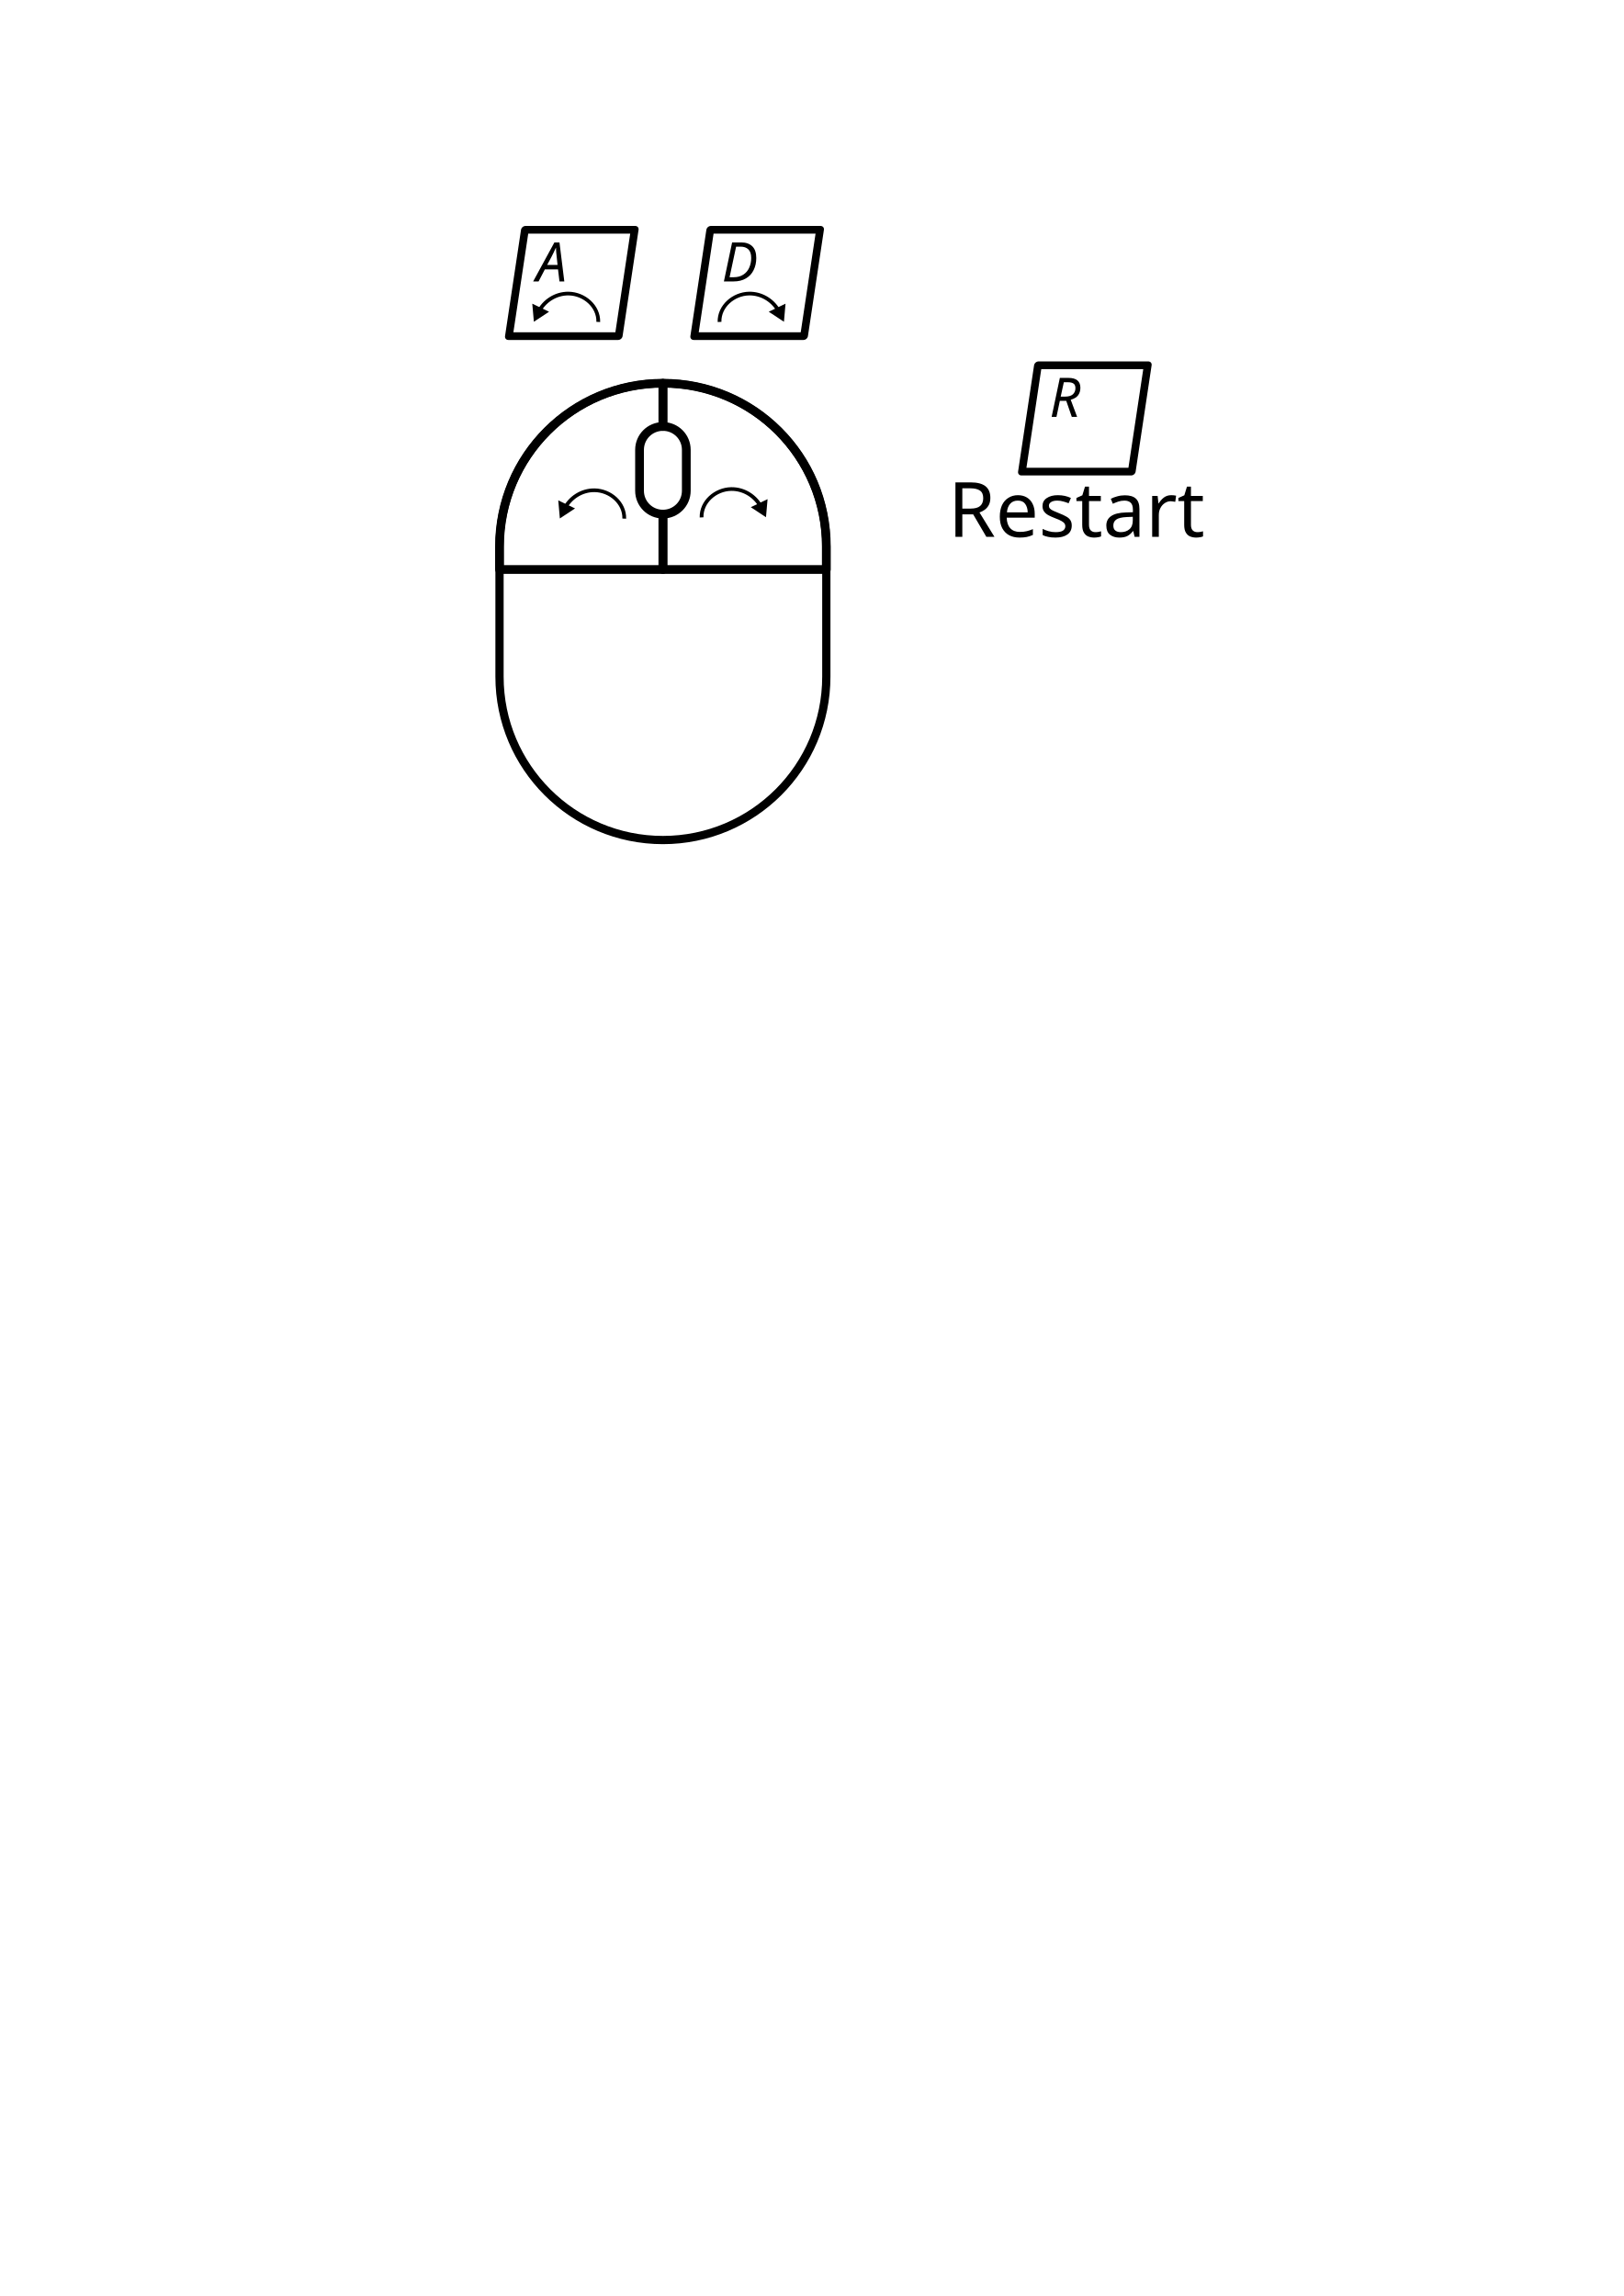
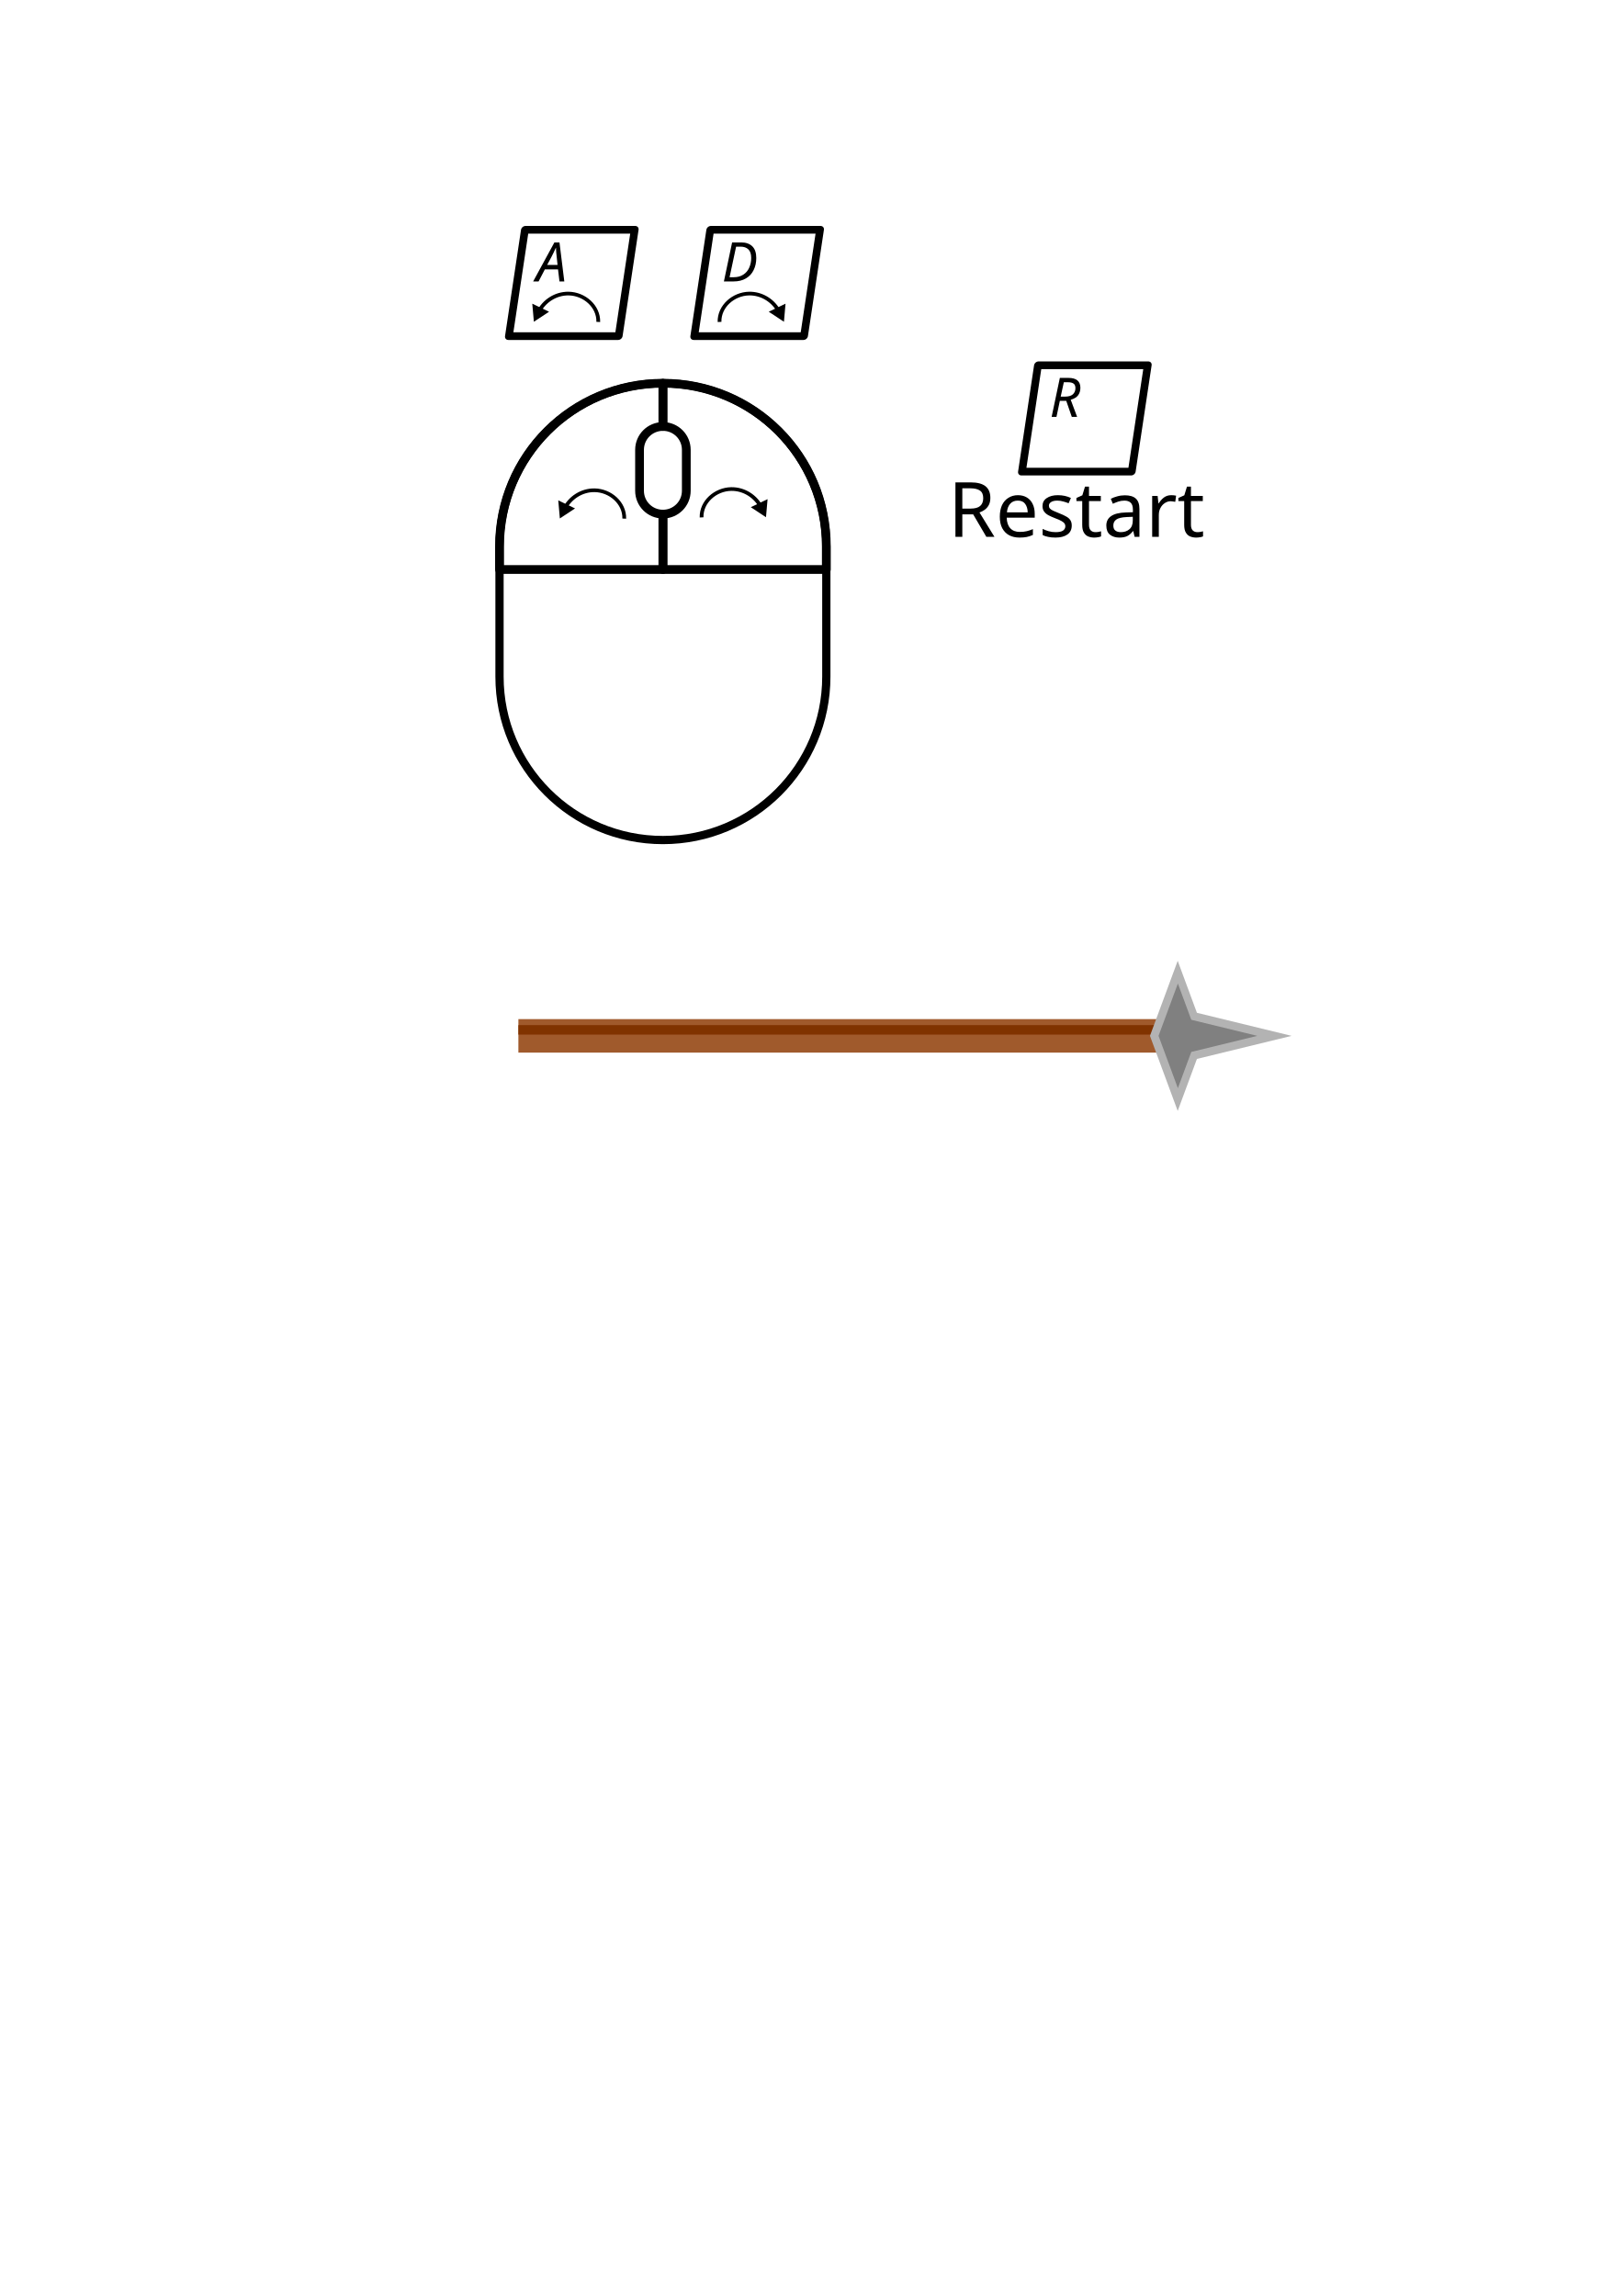
<svg xmlns="http://www.w3.org/2000/svg" width="210mm" height="297mm" viewBox="0 0 210 297" version="1.1" id="svg8">
  <defs id="defs2">
    <marker style="overflow:visible" id="TriangleOutM" refX="0.0" refY="0.0" orient="auto">
      <path transform="scale(0.4)" style="fill-rule:evenodd;stroke:#000000;stroke-width:1pt;stroke-opacity:1;fill:#000000;fill-opacity:1" d="M 5.77,0.0 L -2.88,5.0 L -2.88,-5.0 L 5.77,0.0 z " id="path1083" />
    </marker>
    <marker style="overflow:visible" id="TriangleOutL" refX="0.0" refY="0.0" orient="auto">
      <path transform="scale(0.8)" style="fill-rule:evenodd;stroke:#000000;stroke-width:1pt;stroke-opacity:1;fill:#000000;fill-opacity:1" d="M 5.77,0.0 L -2.88,5.0 L -2.88,-5.0 L 5.77,0.0 z " id="path1080" />
    </marker>
    <marker style="overflow:visible" id="Arrow1Lstart" refX="0.0" refY="0.0" orient="auto">
      <path transform="scale(0.8) translate(12.5,0)" style="fill-rule:evenodd;stroke:#000000;stroke-width:1pt;stroke-opacity:1;fill:#000000;fill-opacity:1" d="M 0.0,0.0 L 5.0,-5.0 L -12.5,0.0 L 5.0,5.0 L 0.0,0.0 z " id="path938" />
    </marker>
    <marker style="overflow:visible" id="TriangleOutM-6" refX="0" refY="0" orient="auto">
      <path transform="scale(0.4)" style="fill:#000000;fill-opacity:1;fill-rule:evenodd;stroke:#000000;stroke-width:1pt;stroke-opacity:1" d="M 5.77,0 -2.88,5 V -5 Z" id="path1083-4" />
    </marker>
    <marker style="overflow:visible" id="TriangleOutM-6-4" refX="0" refY="0" orient="auto">
      <path transform="scale(0.4)" style="fill:#000000;fill-opacity:1;fill-rule:evenodd;stroke:#000000;stroke-width:1pt;stroke-opacity:1" d="M 5.77,0 -2.88,5 V -5 Z" id="path1083-4-7" />
    </marker>
    <marker style="overflow:visible" id="TriangleOutM-6-4-0" refX="0" refY="0" orient="auto">
      <path transform="scale(0.4)" style="fill:#000000;fill-opacity:1;fill-rule:evenodd;stroke:#000000;stroke-width:1pt;stroke-opacity:1" d="M 5.77,0 -2.88,5 V -5 Z" id="path1083-4-7-9" />
    </marker>
    <marker style="overflow:visible" id="TriangleOutM-6-4-2" refX="0" refY="0" orient="auto">
      <path transform="scale(0.4)" style="fill:#000000;fill-opacity:1;fill-rule:evenodd;stroke:#000000;stroke-width:1pt;stroke-opacity:1" d="M 5.77,0 -2.88,5 V -5 Z" id="path1083-4-7-6" />
    </marker>
    <marker style="overflow:visible" id="TriangleOutM-6-4-0-3" refX="0" refY="0" orient="auto">
      <path transform="scale(0.4)" style="fill:#000000;fill-opacity:1;fill-rule:evenodd;stroke:#000000;stroke-width:1pt;stroke-opacity:1" d="M 5.77,0 -2.88,5 V -5 Z" id="path1083-4-7-9-4" />
    </marker>
    <marker style="overflow:visible" id="TriangleOutM-6-4-0-3-2" refX="0" refY="0" orient="auto">
      <path transform="scale(0.4)" style="fill:#000000;fill-opacity:1;fill-rule:evenodd;stroke:#000000;stroke-width:1pt;stroke-opacity:1" d="M 5.77,0 -2.88,5 V -5 Z" id="path1083-4-7-9-4-7" />
    </marker>
    <marker style="overflow:visible" id="TriangleOutM-6-4-0-3-2-3" refX="0" refY="0" orient="auto">
      <path transform="scale(0.4)" style="fill:#000000;fill-opacity:1;fill-rule:evenodd;stroke:#000000;stroke-width:1pt;stroke-opacity:1" d="M 5.77,0 -2.88,5 V -5 Z" id="path1083-4-7-9-4-7-8" />
    </marker>
  </defs>
  <g id="layer1">
    <g id="g3320">
      <g id="g1978" transform="translate(46.80625,35.93655)">
        <g id="g1556">
          <path id="rect835" style="fill:none;stroke:#000000;stroke-width:4.282;stroke-linecap:round;stroke-linejoin:round;stroke-miterlimit:4;stroke-dasharray:none" d="m 147.143,51.553 c -44.251,0 -79.875,35.624 -79.875,79.875 v 11.178 h 79.875 v -27.07 c -6.331,0 -11.428,-5.096 -11.428,-11.428 V 84.107 c 0,-6.331 5.096,-11.43 11.428,-11.43 z" transform="scale(0.2645833)" />
          <path id="rect835-5" style="fill:none;stroke:#000000;stroke-width:4.282;stroke-linecap:round;stroke-linejoin:round;stroke-miterlimit:4;stroke-dasharray:none" d="m 147.143,51.553 v 21.125 c 6.331,0 11.428,5.098 11.428,11.43 v 20 c 0,6.331 -5.096,11.428 -11.428,11.428 v 27.07 h 79.875 v -11.178 c 0,-44.251 -35.624,-79.875 -79.875,-79.875 z" transform="scale(0.2645833)" />
          <rect style="fill:none;stroke:#000000;stroke-width:1.066;stroke-linecap:round;stroke-linejoin:round;stroke-miterlimit:4;stroke-dasharray:none" id="rect10" width="42.267" height="59.087" x="17.798" y="13.64" ry="21.134" />
        </g>
        <g id="g1539-0-7" transform="matrix(0.8087856,1.645186,-1.594783,0.834347,37.65663,-114.4863)">
          <path style="fill:none;fill-rule:evenodd;stroke:#000000;stroke-width:0.265;stroke-miterlimit:4;stroke-dasharray:none;marker-end:url(#TriangleOutM-6-4)" id="path936-2-7" transform="matrix(0.3609352,0.9407083,-0.9067548,0.4072981,74.20486,-49.55671)" d="m 73.513,31.778 c -0.836,0.767 -2.158,0.573 -2.875,-0.256 -0.599,-0.693 -0.712,-1.698 -0.347,-2.528" />
        </g>
        <g id="g1539-0-7-8" transform="matrix(-0.8087856,1.645186,1.594783,0.834347,40.20699,-114.3273)">
          <path style="fill:none;fill-rule:evenodd;stroke:#000000;stroke-width:0.265;stroke-miterlimit:4;stroke-dasharray:none;marker-end:url(#TriangleOutM-6-4-0)" id="path936-2-7-2" transform="matrix(0.3609352,0.9407083,-0.9067548,0.4072981,74.20486,-49.55671)" d="m 73.513,31.778 c -0.836,0.767 -2.158,0.573 -2.875,-0.256 -0.599,-0.693 -0.712,-1.698 -0.347,-2.528" />
        </g>
      </g>
      <g id="g2459" transform="translate(0,6.211256)">
        <rect style="fill:none;stroke:#000000;stroke-width:1.006;stroke-linecap:round;stroke-linejoin:round;stroke-miterlimit:4;stroke-dasharray:none" id="rect2018" width="14.197" height="13.908" x="71.424" y="23.778" transform="matrix(1,0,-0.1486867,0.9888844,0,0)" />
        <text xml:space="preserve" style="font-style:italic;font-variant:normal;font-weight:normal;font-stretch:normal;font-size:7.056px;line-height:1.25;font-family:sans-serif;-inkscape-font-specification:'sans-serif Italic';fill:#000000;fill-opacity:1;stroke:none;stroke-width:0.265" x="69.358" y="30.195" id="text2022">
          <tspan id="tspan2020" x="69.358" y="30.195" style="font-style:italic;font-variant:normal;font-weight:normal;font-stretch:normal;font-size:7.056px;font-family:sans-serif;-inkscape-font-specification:'sans-serif Italic';stroke-width:0.265">A</tspan>
        </text>
        <g id="g1539-0-7-8-1" transform="matrix(-0.8087856,1.645186,1.594783,0.834347,83.65296,-110.0448)">
          <path style="fill:none;fill-rule:evenodd;stroke:#000000;stroke-width:0.265;stroke-miterlimit:4;stroke-dasharray:none;marker-end:url(#TriangleOutM-6-4-0-3)" id="path936-2-7-2-6" transform="matrix(0.3609352,0.9407083,-0.9067548,0.4072981,74.20486,-49.55671)" d="m 73.513,31.778 c -0.836,0.767 -2.158,0.573 -2.875,-0.256 -0.599,-0.693 -0.712,-1.698 -0.347,-2.528" />
        </g>
      </g>
      <g id="g2484" transform="translate(0,6.211256)">
        <rect style="fill:none;stroke:#000000;stroke-width:1.006;stroke-linecap:round;stroke-linejoin:round;stroke-miterlimit:4;stroke-dasharray:none" id="rect2018-9" width="14.197" height="13.908" x="95.396" y="23.778" transform="matrix(1,0,-0.1486867,0.9888844,0,0)" />
        <text xml:space="preserve" style="font-style:italic;font-variant:normal;font-weight:normal;font-stretch:normal;font-size:7.056px;line-height:1.25;font-family:sans-serif;-inkscape-font-specification:'sans-serif Italic';fill:#000000;fill-opacity:1;stroke:none;stroke-width:0.265" x="93.33" y="30.195" id="text2022-7">
          <tspan id="tspan2020-4" x="93.33" y="30.195" style="font-style:italic;font-variant:normal;font-weight:normal;font-stretch:normal;font-size:7.056px;font-family:sans-serif;-inkscape-font-specification:'sans-serif Italic';stroke-width:0.265">D</tspan>
        </text>
        <g id="g1539-0-7-8-1-9" transform="matrix(0.8087856,1.645186,-1.594783,0.834347,86.7848,-110.0448)">
          <path style="fill:none;fill-rule:evenodd;stroke:#000000;stroke-width:0.265;stroke-miterlimit:4;stroke-dasharray:none;marker-end:url(#TriangleOutM-6-4-0-3-2)" id="path936-2-7-2-6-9" transform="matrix(0.3609352,0.9407083,-0.9067548,0.4072981,74.20486,-49.55671)" d="m 73.513,31.778 c -0.836,0.767 -2.158,0.573 -2.875,-0.256 -0.599,-0.693 -0.712,-1.698 -0.347,-2.528" />
        </g>
      </g>
    </g>
    <g id="g3378">
      <g id="g3273">
        <g id="g3264">
          <g id="g3256">
            <rect style="fill:none;stroke:#000000;stroke-width:1.006;stroke-linecap:round;stroke-linejoin:round;stroke-miterlimit:4;stroke-dasharray:none" id="rect2018-9-4" width="14.197" height="13.908" x="141.348" y="47.781" transform="matrix(1,0,-0.1486867,0.9888844,0,0)" />
            <text xml:space="preserve" style="font-style:italic;font-variant:normal;font-weight:normal;font-stretch:normal;font-size:7.056px;line-height:1.25;font-family:sans-serif;-inkscape-font-specification:'sans-serif Italic';fill:#000000;fill-opacity:1;stroke:none;stroke-width:0.265" x="135.713" y="53.931" id="text2022-7-9">
              <tspan id="tspan2020-4-8" x="135.713" y="53.931" style="font-style:italic;font-variant:normal;font-weight:normal;font-stretch:normal;font-size:7.056px;font-family:sans-serif;-inkscape-font-specification:'sans-serif Italic';stroke-width:0.265">R</tspan>
            </text>
            <text xml:space="preserve" style="font-style:italic;font-variant:normal;font-weight:normal;font-stretch:normal;font-size:9.878px;line-height:1.25;font-family:sans-serif;-inkscape-font-specification:'sans-serif Italic';fill:#000000;fill-opacity:1;stroke:none;stroke-width:0.265" x="122.616" y="69.447" id="text2022-7-9-4">
              <tspan id="tspan2020-4-8-1" x="122.616" y="69.447" style="font-style:normal;font-variant:normal;font-weight:normal;font-stretch:normal;font-size:9.878px;font-family:sans-serif;-inkscape-font-specification:sans-serif;stroke-width:0.265">Restart</tspan>
            </text>
          </g>
        </g>
      </g>
    </g>
+     <g id="g3589">
+       <rect style="fill:#a05a2c;stroke:#000000;stroke-width:0;stroke-linecap:round;stroke-linejoin:round;stroke-miterlimit:4;stroke-dasharray:none" id="rect3380-7" width="85.272" height="4.334" x="67.045" y="131.828" />
+       <rect style="fill:#803300;stroke:#000000;stroke-width:0;stroke-linecap:round;stroke-linejoin:round;stroke-miterlimit:4;stroke-dasharray:none" id="rect3380-7-6" width="85.272" height="1.228" x="67.045" y="132.604" />
+       <path id="path3382" style="fill:#b3b3b3;stroke:#000000;stroke-width:0;stroke-linecap:round;stroke-linejoin:round;stroke-miterlimit:4;stroke-dasharray:none" d="m 152.317,124.285 -3.588,9.709 3.588,9.709 2.486,-6.726 12.243,-2.983 -12.243,-2.982 z" />
+       <path id="path3382-3" style="fill:#808080;stroke:#000000;stroke-width:0;stroke-linecap:round;stroke-linejoin:round;stroke-miterlimit:4;stroke-dasharray:none" d="m 152.34,127.225 -2.502,6.769 2.502,6.769 1.733,-4.69 8.536,-2.08 -8.536,-2.079 z" />
+     </g>
  </g>
</svg>
